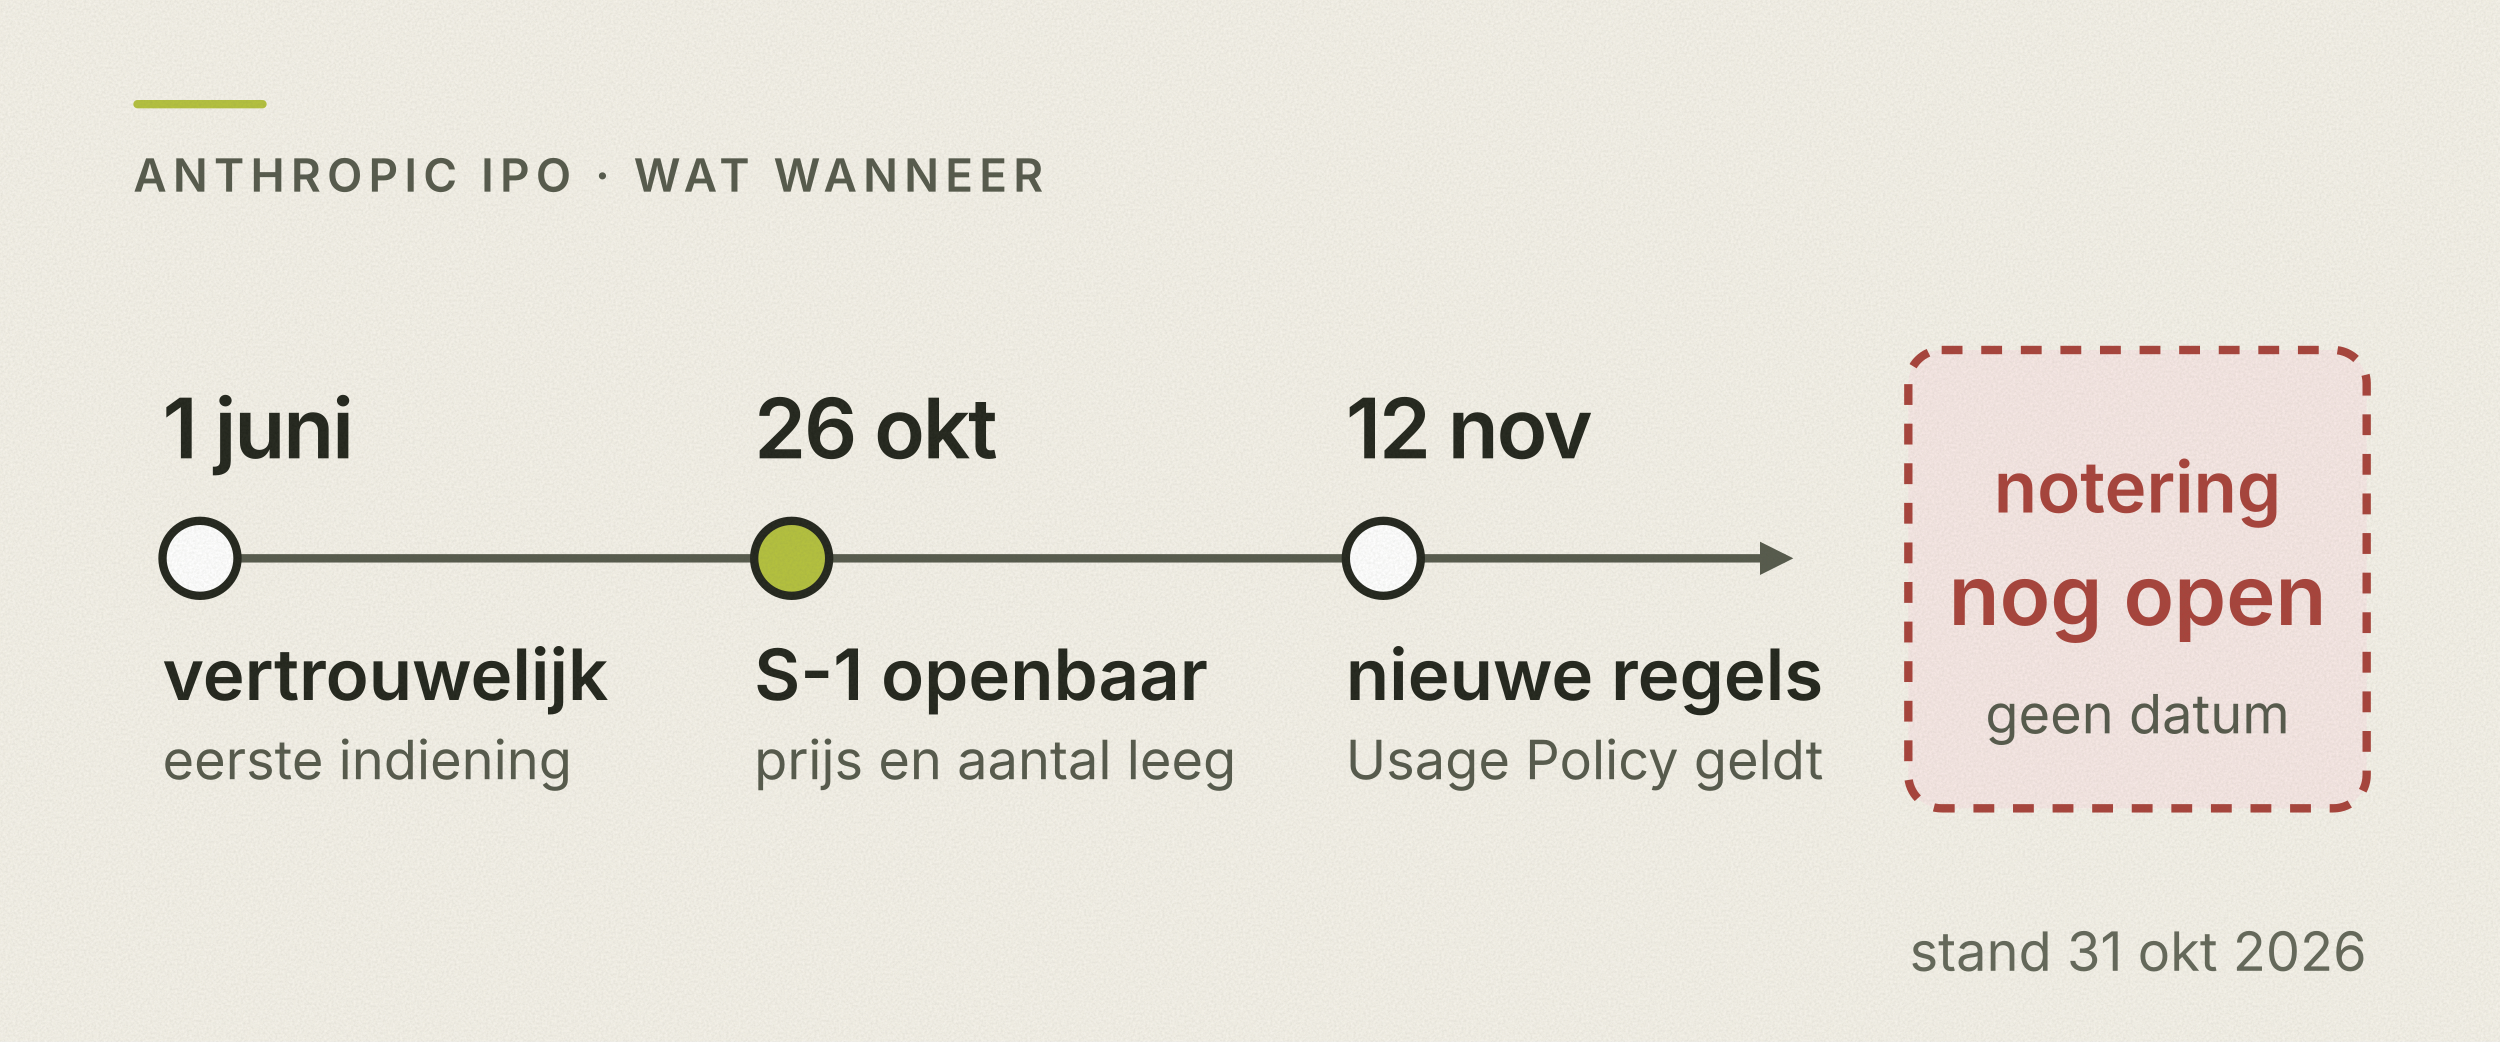
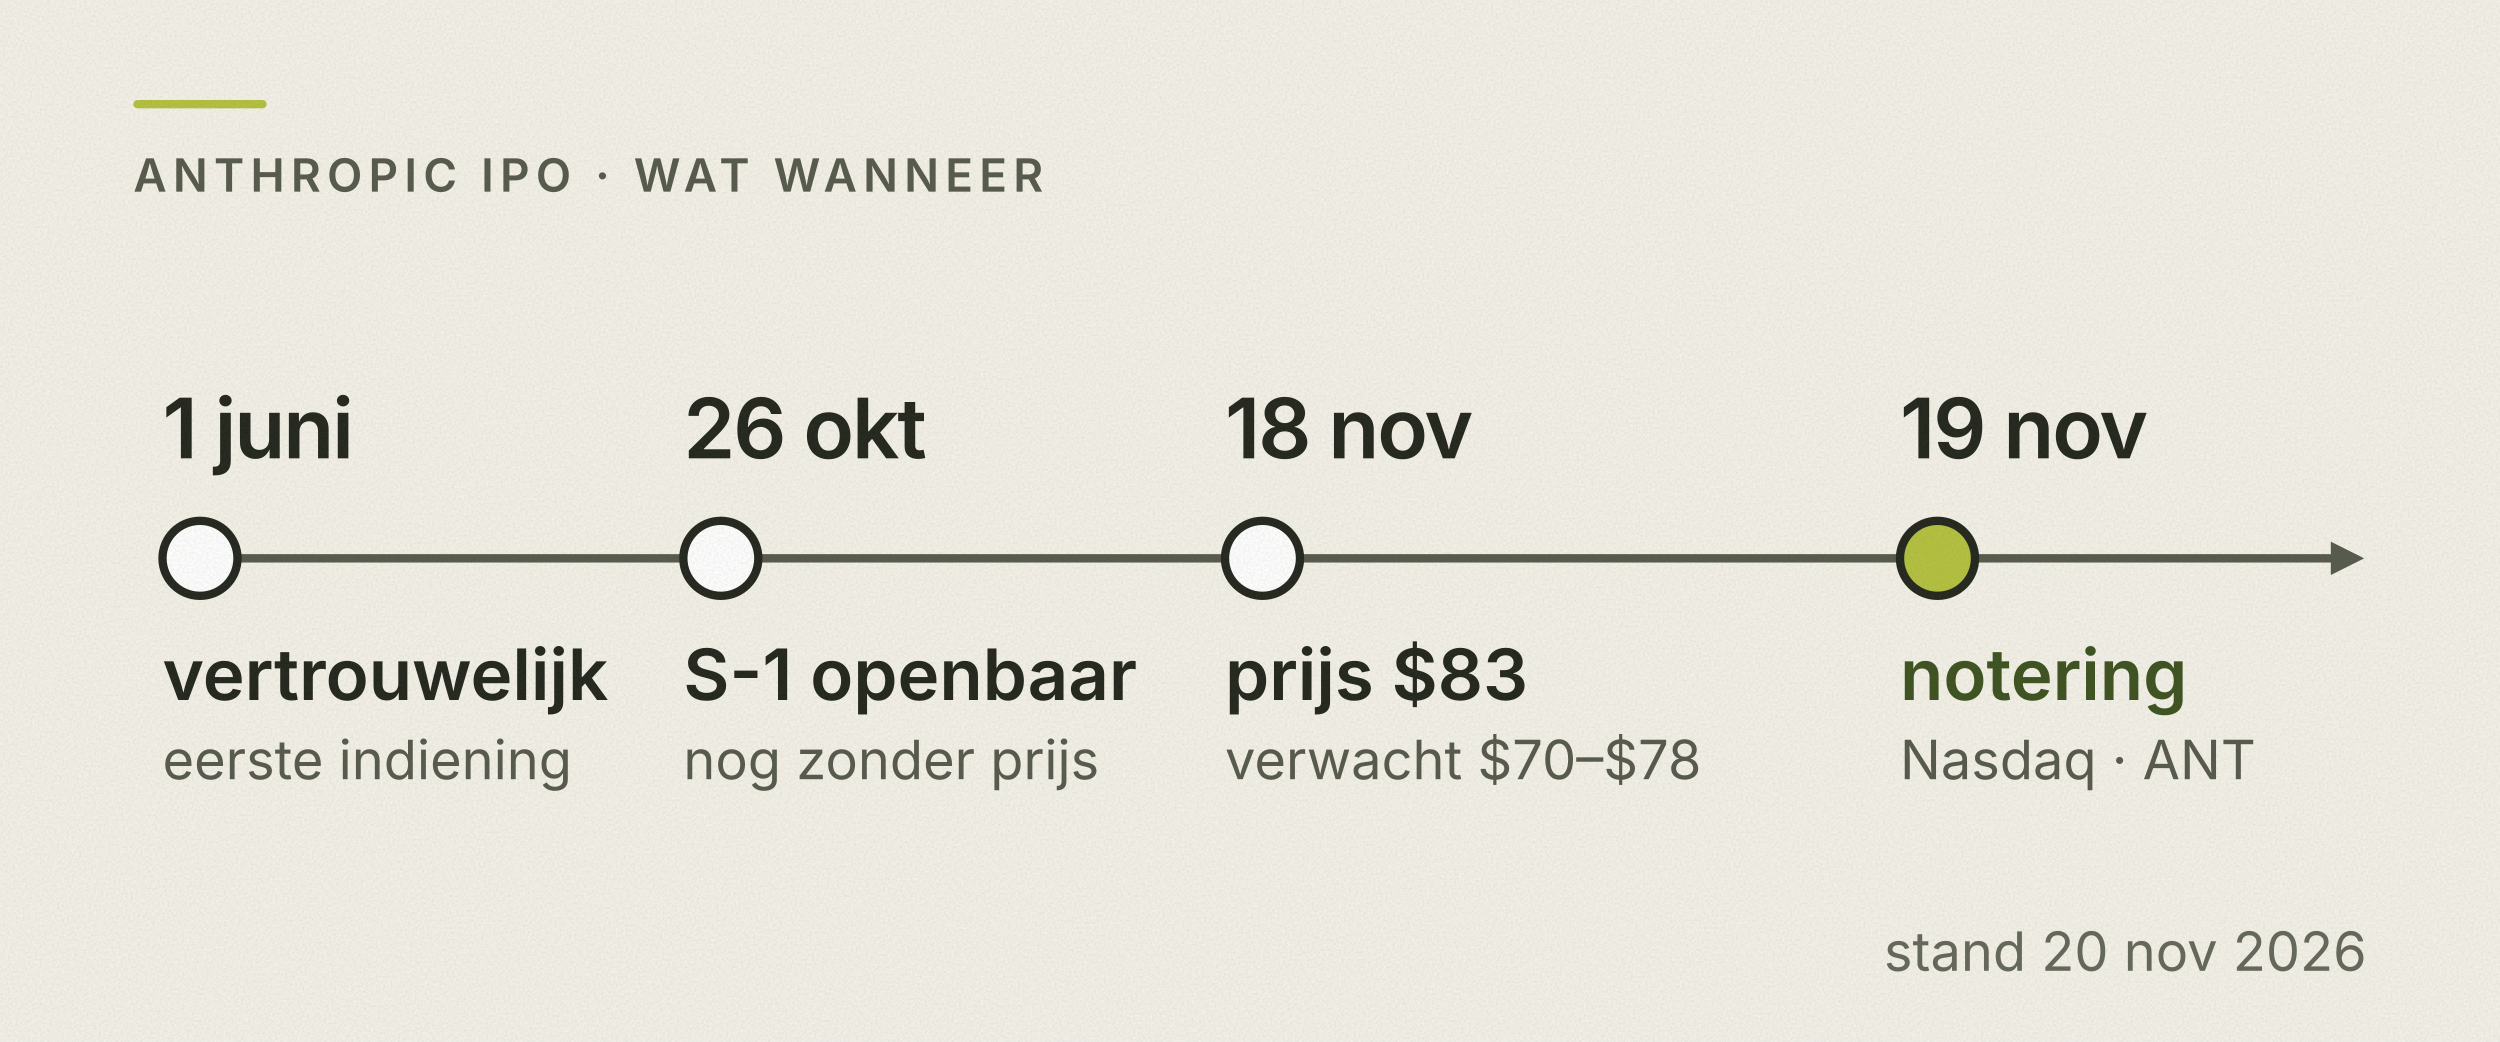
- <svg xmlns="http://www.w3.org/2000/svg" viewBox="0 0 1200 500" role="img" aria-label="Tijdlijn van de Anthropic IPO: vertrouwelijke indiening op 1 juni 2026, openbare S-1 op 26 oktober 2026 zonder prijs en aantal aandelen, nieuwe Usage Policy op 12 november 2026, en een notering waarvan de datum nog open is" data-bijschrift="Tijdlijn van de Anthropic IPO. De notering heeft nog geen datum en staat daarom los van de lijn: ze kan voor of na 12 november vallen. Stand 31 oktober 2026." font-family="Inter, system-ui, sans-serif" fill="#23261D">
+ <svg xmlns="http://www.w3.org/2000/svg" viewBox="0 0 1200 500" role="img" aria-label="Tijdlijn van de Anthropic IPO: vertrouwelijke indiening op 1 juni 2026, openbare S-1 op 26 oktober 2026 zonder prijs, prijs van $83 per aandeel op 18 november 2026 boven de verwachte $70 tot $78, en het begin van de handel op Nasdaq onder ANT op 19 november 2026" data-bijschrift="Tijdlijn van de Anthropic IPO, van de vertrouwelijke indiening tot de eerste handelsdag op Nasdaq. Stand 20 november 2026." font-family="Inter, system-ui, sans-serif" fill="#23261D">
  <defs>
    <filter id="ipo1-g" x="0" y="0" width="100%" height="100%">
      <feTurbulence type="fractalNoise" baseFrequency=".85" numOctaves="2" stitchTiles="stitch" />
      <feColorMatrix values="0 0 0 0 .14  0 0 0 0 .15  0 0 0 0 .11  .16 0 0 0 -.03" />
    </filter>
    <marker id="ipo1-a" viewBox="0 0 10 10" refX="7" refY="5" markerWidth="4" markerHeight="4" orient="auto">
      <path d="M0,0 L10,5 L0,10 Z" fill="#565A4C" />
    </marker>
  </defs>
  <rect width="1200" height="500" fill="#F4F1E8" />
  <rect x="64" y="48" width="64" height="4" rx="2" fill="#B4C13E" />
  <text x="64" y="92" fill="#565A4C" font-size="22" font-weight="600" letter-spacing="3">ANTHROPIC IPO · WAT WANNEER</text>
-   <path d="M96 268 L 856 268" fill="none" stroke="#565A4C" stroke-width="4" stroke-linecap="round" marker-end="url(#ipo1-a)" />
+   <path d="M96 268 L 1130 268" fill="none" stroke="#565A4C" stroke-width="4" stroke-linecap="round" marker-end="url(#ipo1-a)" />
  <circle cx="96" cy="268" r="18" fill="#FFFFFF" stroke="#23261D" stroke-width="4" />
-   <circle cx="380" cy="268" r="18" fill="#B4C13E" stroke="#23261D" stroke-width="4" />
-   <circle cx="664" cy="268" r="18" fill="#FFFFFF" stroke="#23261D" stroke-width="4" />
+   <circle cx="346" cy="268" r="18" fill="#FFFFFF" stroke="#23261D" stroke-width="4" />
+   <circle cx="606" cy="268" r="18" fill="#FFFFFF" stroke="#23261D" stroke-width="4" />
+   <circle cx="930" cy="268" r="18" fill="#B4C13E" stroke="#23261D" stroke-width="4" />
  <g font-family="'Instrument Sans Variable', Inter, system-ui, sans-serif" font-size="40" font-weight="600" letter-spacing="-1">
    <text x="78" y="220">1 juni</text>
-     <text x="362" y="220">26 okt</text>
-     <text x="646" y="220">12 nov</text>
+     <text x="328" y="220">26 okt</text>
+     <text x="588" y="220">18 nov</text>
+     <text x="912" y="220">19 nov</text>
  </g>
  <text x="78" y="336" font-size="34" font-weight="600">vertrouwelijk</text>
  <text x="78" y="374" font-size="26" fill="#565A4C">eerste indiening</text>
-   <text x="362" y="336" font-size="34" font-weight="600">S-1 openbaar</text>
-   <text x="362" y="374" font-size="26" fill="#565A4C">prijs en aantal leeg</text>
-   <text x="646" y="336" font-size="34" font-weight="600">nieuwe regels</text>
-   <text x="646" y="374" font-size="26" fill="#565A4C">Usage Policy geldt</text>
-   <rect x="916" y="168" width="220" height="220" rx="16" fill="#F6E7E4" stroke="#A8433B" stroke-width="4" stroke-dasharray="10 9" />
-   <text x="1026" y="246" text-anchor="middle" font-size="34" font-weight="600" fill="#A8433B">notering</text>
-   <text x="1026" y="300" text-anchor="middle" font-size="40" font-weight="600" fill="#A8433B">nog open</text>
-   <text x="1026" y="352" text-anchor="middle" font-size="26" fill="#565A4C">geen datum</text>
-   <text x="1136" y="466" text-anchor="end" font-size="26" fill="#64685A">stand 31 okt 2026</text>
+   <text x="328" y="336" font-size="34" font-weight="600">S-1 openbaar</text>
+   <text x="328" y="374" font-size="26" fill="#565A4C">nog zonder prijs</text>
+   <text x="588" y="336" font-size="34" font-weight="600">prijs $83</text>
+   <text x="588" y="374" font-size="26" fill="#565A4C">verwacht $70–$78</text>
+   <text x="912" y="336" font-size="34" font-weight="600" fill="#3D5220">notering</text>
+   <text x="912" y="374" font-size="26" fill="#565A4C">Nasdaq · ANT</text>
+   <text x="1136" y="466" text-anchor="end" font-size="26" fill="#64685A">stand 20 nov 2026</text>
  <rect width="1200" height="500" filter="url(#ipo1-g)" />
</svg>
